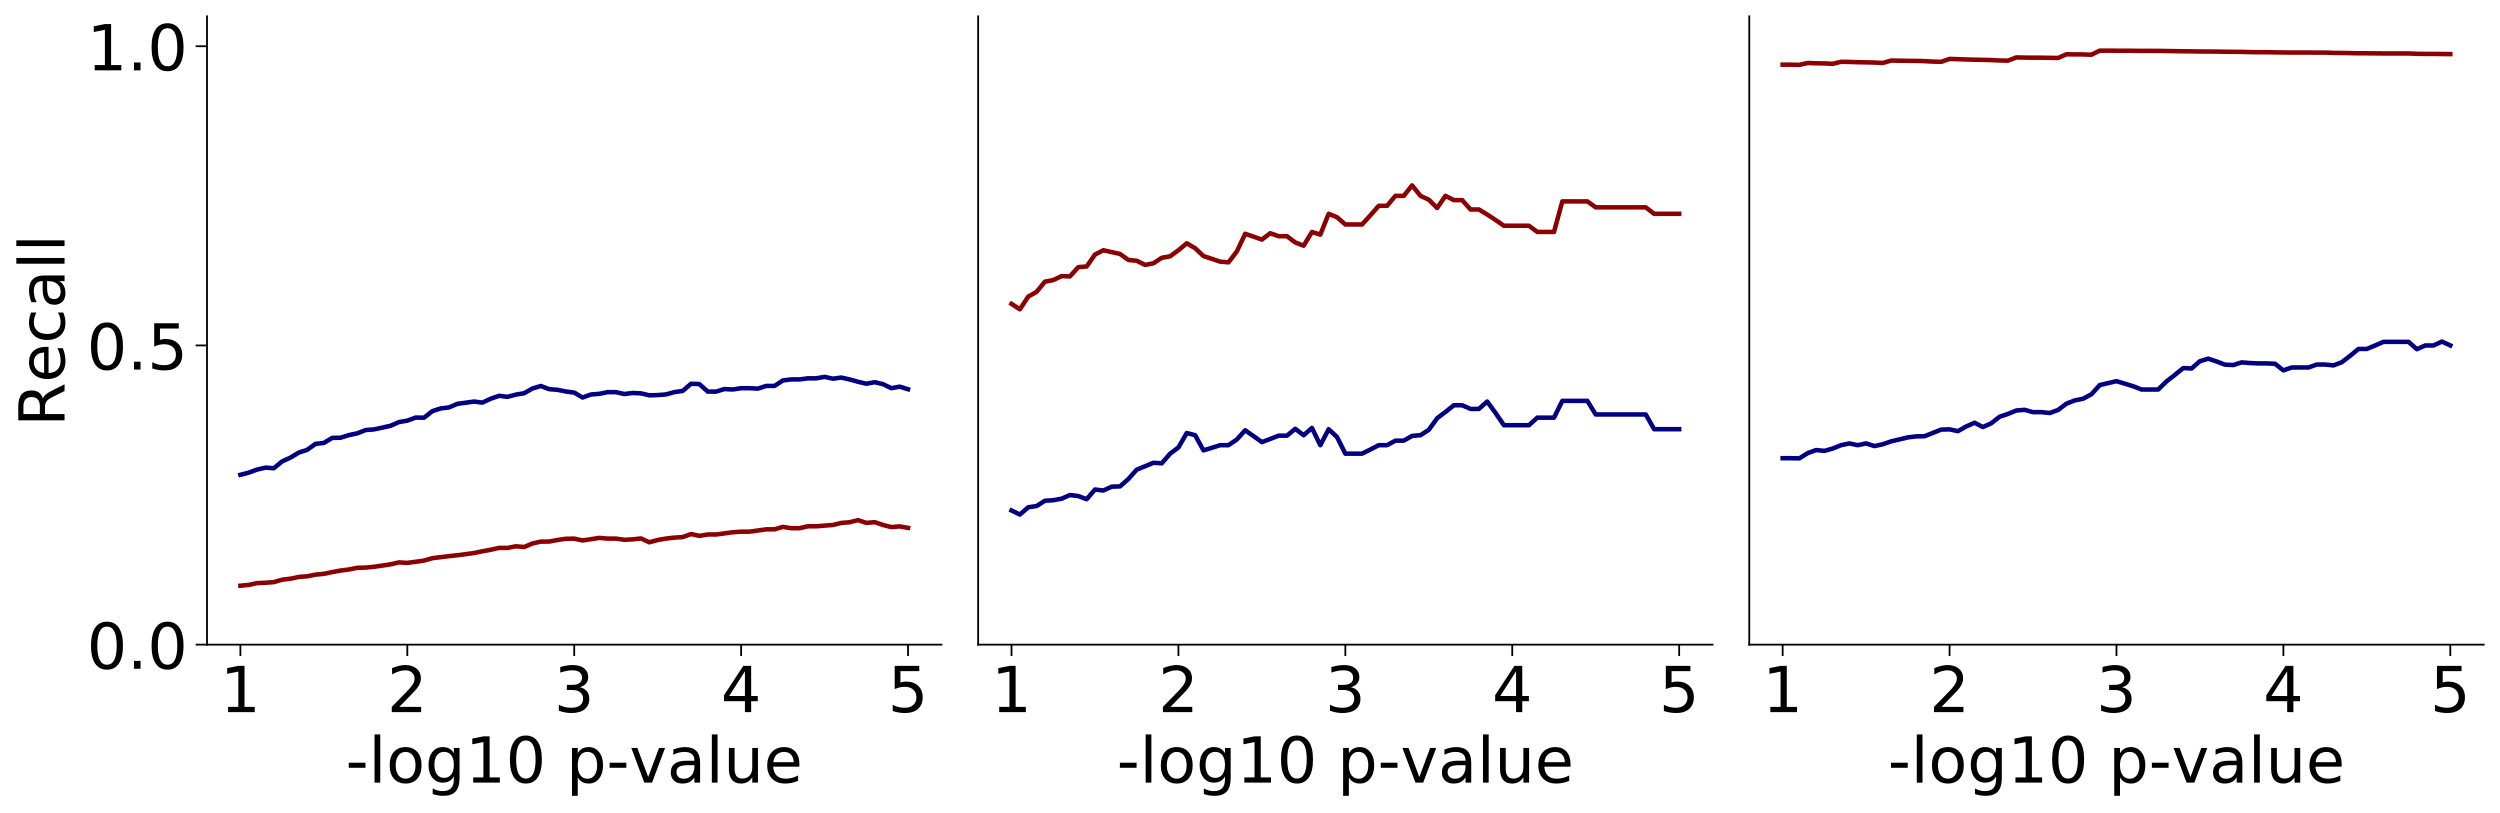
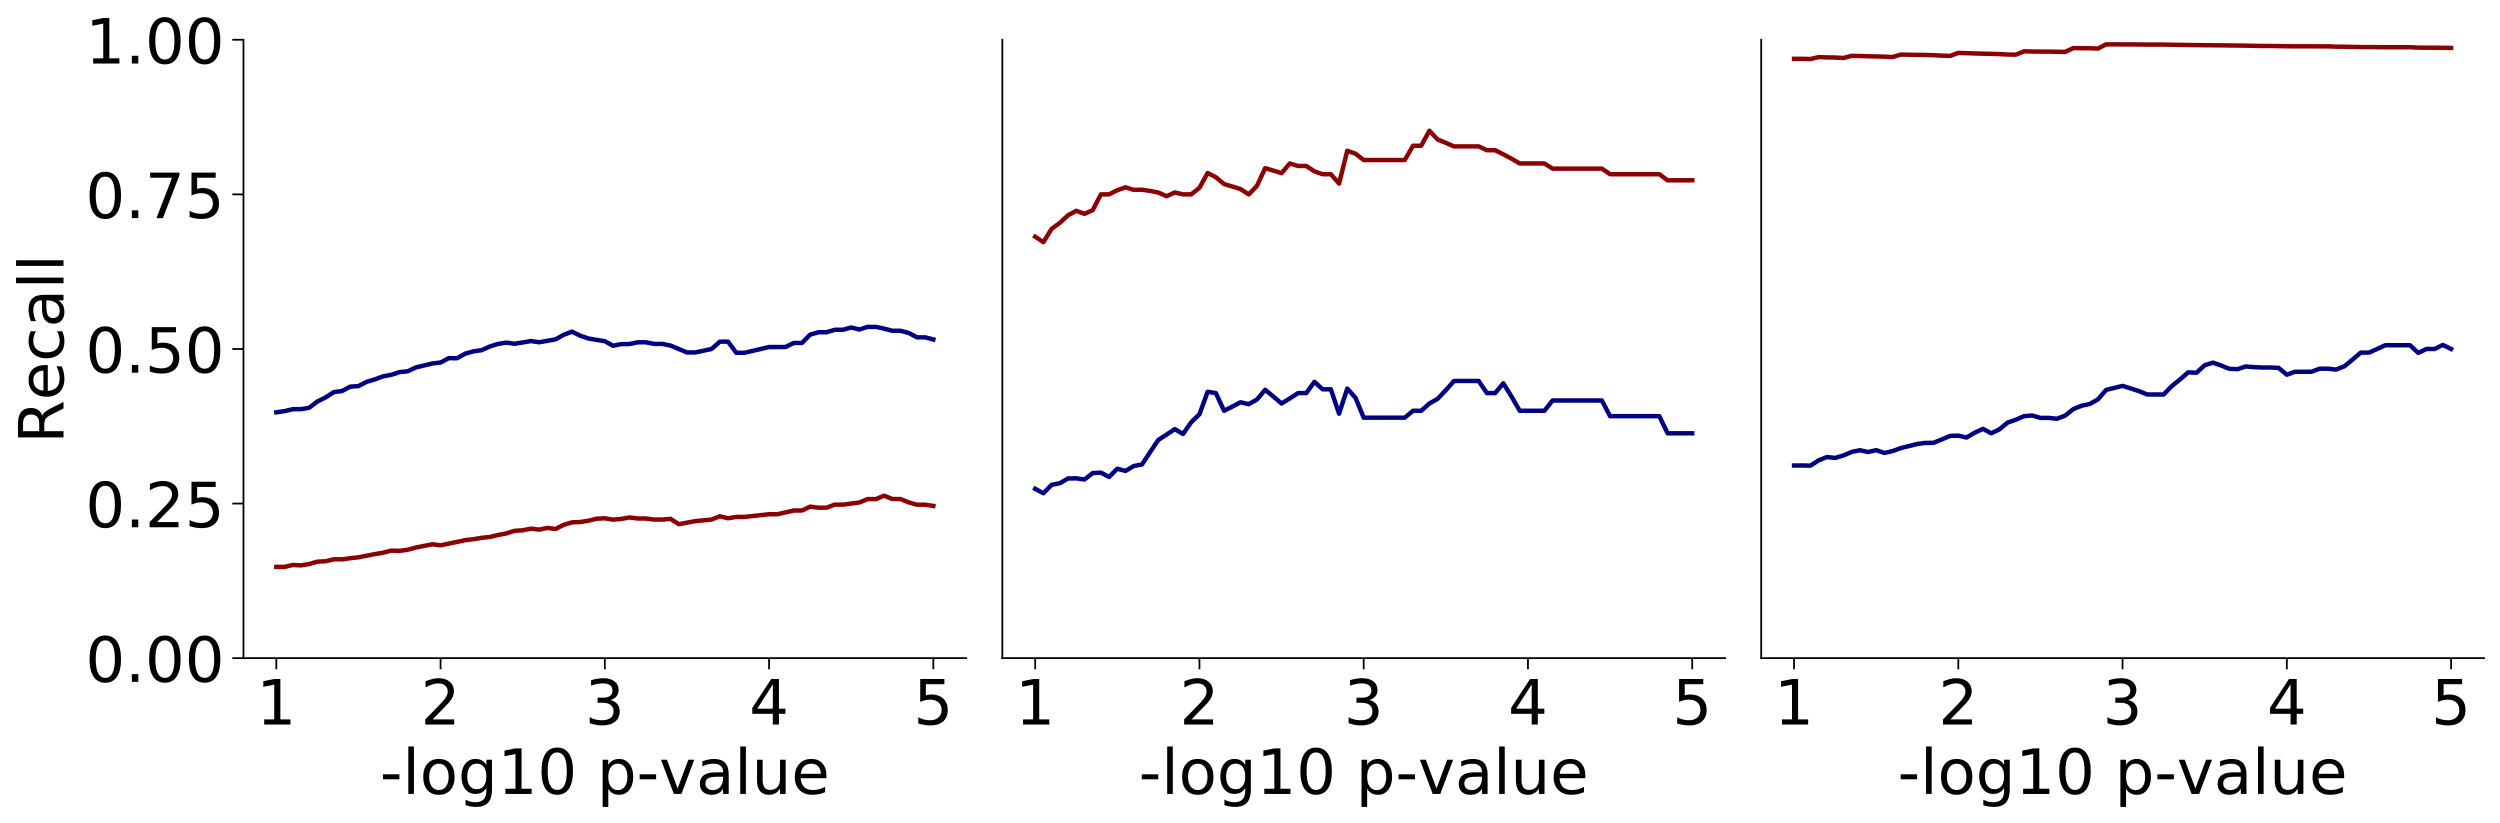
- <svg xmlns="http://www.w3.org/2000/svg" xmlns:xlink="http://www.w3.org/1999/xlink" height="358.298pt" version="1.1" viewBox="0 0 1102.928 358.298" width="1102.928pt">
+ <svg xmlns="http://www.w3.org/2000/svg" xmlns:xlink="http://www.w3.org/1999/xlink" height="368.935pt" version="1.1" viewBox="0 0 1120.743 368.935" width="1120.743pt">
  <defs>
    <style type="text/css">
*{stroke-linecap:butt;stroke-linejoin:round;}
  </style>
  </defs>
  <g id="figure_1">
    <g id="patch_1">
-       <path d="M 0 358.298  L 1102.928 358.298  L 1102.928 0  L 0 0  z " style="fill:none;" />
+       <path d="M 0 368.935  L 1120.743 368.935  L 1120.743 0  L 0 0  z " style="fill:none;" />
    </g>
    <g id="axes_1">
      <g id="patch_2">
-         <path d="M 91.328 284.4  L 415.327 284.4  L 415.327 7.2  L 91.328 7.2  z " style="fill:none;" />
+         <path d="M 109.142 295.038  L 433.142 295.038  L 433.142 17.838  L 109.142 17.838  z " style="fill:none;" />
      </g>
      <g id="matplotlib.axis_1">
        <g id="xtick_1">
          <g id="line2d_1">
            <defs>
-               <path d="M 0 0  L 0 5  " id="mf343311e2d" style="stroke:#000000;stroke-width:0.8;" />
-             </defs>
-             <g>
-               <use style="stroke:#000000;stroke-width:0.8;" x="106.055" xlink:href="#mf343311e2d" y="284.4" />
+               <path d="M 0 0  L 0 5  " id="mde9fd80653" style="stroke:#000000;stroke-width:0.8;" />
+             </defs>
+             <g>
+               <use style="stroke:#000000;stroke-width:0.8;" x="123.87" xlink:href="#mde9fd80653" y="295.038" />
            </g>
          </g>
          <g id="text_1">
            <defs>
              <path d="M 12.406 8.297  L 28.516 8.297  L 28.516 63.922  L 10.984 60.406  L 10.984 69.391  L 28.422 72.906  L 38.281 72.906  L 38.281 8.297  L 54.391 8.297  L 54.391 0  L 12.406 0  z " id="DejaVuSans-49" />
            </defs>
-             <g transform="translate(97.14727 314.1756)scale(0.28 -0.28)">
+             <g transform="translate(114.9623 324.8134)scale(0.28 -0.28)">
              <use xlink:href="#DejaVuSans-49" />
            </g>
          </g>
        </g>
        <g id="xtick_2">
          <g id="line2d_2">
            <g>
-               <use style="stroke:#000000;stroke-width:0.8;" x="179.691" xlink:href="#mf343311e2d" y="284.4" />
+               <use style="stroke:#000000;stroke-width:0.8;" x="197.506" xlink:href="#mde9fd80653" y="295.038" />
            </g>
          </g>
          <g id="text_2">
            <defs>
              <path d="M 19.188 8.297  L 53.609 8.297  L 53.609 0  L 7.328 0  L 7.328 8.297  Q 12.938 14.109 22.625 23.891  Q 32.328 33.688 34.812 36.531  Q 39.547 41.844 41.422 45.531  Q 43.312 49.219 43.312 52.781  Q 43.312 58.594 39.234 62.25  Q 35.156 65.922 28.609 65.922  Q 23.969 65.922 18.812 64.312  Q 13.672 62.703 7.812 59.422  L 7.812 69.391  Q 13.766 71.781 18.938 73  Q 24.125 74.219 28.422 74.219  Q 39.75 74.219 46.484 68.547  Q 53.219 62.891 53.219 53.422  Q 53.219 48.922 51.531 44.891  Q 49.859 40.875 45.406 35.406  Q 44.188 33.984 37.641 27.219  Q 31.109 20.453 19.188 8.297  z " id="DejaVuSans-50" />
            </defs>
-             <g transform="translate(170.7836 314.1756)scale(0.28 -0.28)">
+             <g transform="translate(188.5986 324.8134)scale(0.28 -0.28)">
              <use xlink:href="#DejaVuSans-50" />
            </g>
          </g>
        </g>
        <g id="xtick_3">
          <g id="line2d_3">
            <g>
-               <use style="stroke:#000000;stroke-width:0.8;" x="253.327" xlink:href="#mf343311e2d" y="284.4" />
+               <use style="stroke:#000000;stroke-width:0.8;" x="271.142" xlink:href="#mde9fd80653" y="295.038" />
            </g>
          </g>
          <g id="text_3">
            <defs>
              <path d="M 40.578 39.312  Q 47.656 37.797 51.625 33  Q 55.609 28.219 55.609 21.188  Q 55.609 10.406 48.188 4.484  Q 40.766 -1.422 27.094 -1.422  Q 22.516 -1.422 17.656 -0.516  Q 12.797 0.391 7.625 2.203  L 7.625 11.719  Q 11.719 9.328 16.594 8.109  Q 21.484 6.891 26.812 6.891  Q 36.078 6.891 40.938 10.547  Q 45.797 14.203 45.797 21.188  Q 45.797 27.641 41.281 31.266  Q 36.766 34.906 28.719 34.906  L 20.219 34.906  L 20.219 43.016  L 29.109 43.016  Q 36.375 43.016 40.234 45.922  Q 44.094 48.828 44.094 54.297  Q 44.094 59.906 40.109 62.906  Q 36.141 65.922 28.719 65.922  Q 24.656 65.922 20.016 65.031  Q 15.375 64.156 9.812 62.312  L 9.812 71.094  Q 15.438 72.656 20.344 73.438  Q 25.25 74.219 29.594 74.219  Q 40.828 74.219 47.359 69.109  Q 53.906 64.016 53.906 55.328  Q 53.906 49.266 50.438 45.094  Q 46.969 40.922 40.578 39.312  z " id="DejaVuSans-51" />
            </defs>
-             <g transform="translate(244.42 314.1756)scale(0.28 -0.28)">
+             <g transform="translate(262.235 324.8134)scale(0.28 -0.28)">
              <use xlink:href="#DejaVuSans-51" />
            </g>
          </g>
        </g>
        <g id="xtick_4">
          <g id="line2d_4">
            <g>
-               <use style="stroke:#000000;stroke-width:0.8;" x="326.964" xlink:href="#mf343311e2d" y="284.4" />
+               <use style="stroke:#000000;stroke-width:0.8;" x="344.779" xlink:href="#mde9fd80653" y="295.038" />
            </g>
          </g>
          <g id="text_4">
            <defs>
              <path d="M 37.797 64.312  L 12.891 25.391  L 37.797 25.391  z M 35.203 72.906  L 47.609 72.906  L 47.609 25.391  L 58.016 25.391  L 58.016 17.188  L 47.609 17.188  L 47.609 0  L 37.797 0  L 37.797 17.188  L 4.891 17.188  L 4.891 26.703  z " id="DejaVuSans-52" />
            </defs>
-             <g transform="translate(318.0564 314.1756)scale(0.28 -0.28)">
+             <g transform="translate(335.8714 324.8134)scale(0.28 -0.28)">
              <use xlink:href="#DejaVuSans-52" />
            </g>
          </g>
        </g>
        <g id="xtick_5">
          <g id="line2d_5">
            <g>
-               <use style="stroke:#000000;stroke-width:0.8;" x="400.6" xlink:href="#mf343311e2d" y="284.4" />
+               <use style="stroke:#000000;stroke-width:0.8;" x="418.415" xlink:href="#mde9fd80653" y="295.038" />
            </g>
          </g>
          <g id="text_5">
            <defs>
              <path d="M 10.797 72.906  L 49.516 72.906  L 49.516 64.594  L 19.828 64.594  L 19.828 46.734  Q 21.969 47.469 24.109 47.828  Q 26.266 48.188 28.422 48.188  Q 40.625 48.188 47.75 41.5  Q 54.891 34.812 54.891 23.391  Q 54.891 11.625 47.562 5.094  Q 40.234 -1.422 26.906 -1.422  Q 22.312 -1.422 17.547 -0.641  Q 12.797 0.141 7.719 1.703  L 7.719 11.625  Q 12.109 9.234 16.797 8.062  Q 21.484 6.891 26.703 6.891  Q 35.156 6.891 40.078 11.328  Q 45.016 15.766 45.016 23.391  Q 45.016 31 40.078 35.438  Q 35.156 39.891 26.703 39.891  Q 22.75 39.891 18.812 39.016  Q 14.891 38.141 10.797 36.281  z " id="DejaVuSans-53" />
            </defs>
-             <g transform="translate(391.6927 314.1756)scale(0.28 -0.28)">
+             <g transform="translate(409.5077 324.8134)scale(0.28 -0.28)">
              <use xlink:href="#DejaVuSans-53" />
            </g>
          </g>
        </g>
        <g id="text_6">
          <defs>
            <path d="M 4.891 31.391  L 31.203 31.391  L 31.203 23.391  L 4.891 23.391  z " id="DejaVuSans-45" />
            <path d="M 9.422 75.984  L 18.406 75.984  L 18.406 0  L 9.422 0  z " id="DejaVuSans-108" />
            <path d="M 30.609 48.391  Q 23.391 48.391 19.188 42.75  Q 14.984 37.109 14.984 27.297  Q 14.984 17.484 19.156 11.844  Q 23.344 6.203 30.609 6.203  Q 37.797 6.203 41.984 11.859  Q 46.188 17.531 46.188 27.297  Q 46.188 37.016 41.984 42.703  Q 37.797 48.391 30.609 48.391  z M 30.609 56  Q 42.328 56 49.016 48.375  Q 55.719 40.766 55.719 27.297  Q 55.719 13.875 49.016 6.219  Q 42.328 -1.422 30.609 -1.422  Q 18.844 -1.422 12.172 6.219  Q 5.516 13.875 5.516 27.297  Q 5.516 40.766 12.172 48.375  Q 18.844 56 30.609 56  z " id="DejaVuSans-111" />
            <path d="M 45.406 27.984  Q 45.406 37.75 41.375 43.109  Q 37.359 48.484 30.078 48.484  Q 22.859 48.484 18.828 43.109  Q 14.797 37.75 14.797 27.984  Q 14.797 18.266 18.828 12.891  Q 22.859 7.516 30.078 7.516  Q 37.359 7.516 41.375 12.891  Q 45.406 18.266 45.406 27.984  z M 54.391 6.781  Q 54.391 -7.172 48.188 -13.984  Q 42 -20.797 29.203 -20.797  Q 24.469 -20.797 20.266 -20.094  Q 16.062 -19.391 12.109 -17.922  L 12.109 -9.188  Q 16.062 -11.328 19.922 -12.344  Q 23.781 -13.375 27.781 -13.375  Q 36.625 -13.375 41.016 -8.766  Q 45.406 -4.156 45.406 5.172  L 45.406 9.625  Q 42.625 4.781 38.281 2.391  Q 33.938 0 27.875 0  Q 17.828 0 11.672 7.656  Q 5.516 15.328 5.516 27.984  Q 5.516 40.672 11.672 48.328  Q 17.828 56 27.875 56  Q 33.938 56 38.281 53.609  Q 42.625 51.219 45.406 46.391  L 45.406 54.688  L 54.391 54.688  z " id="DejaVuSans-103" />
            <path d="M 31.781 66.406  Q 24.172 66.406 20.328 58.906  Q 16.5 51.422 16.5 36.375  Q 16.5 21.391 20.328 13.891  Q 24.172 6.391 31.781 6.391  Q 39.453 6.391 43.281 13.891  Q 47.125 21.391 47.125 36.375  Q 47.125 51.422 43.281 58.906  Q 39.453 66.406 31.781 66.406  z M 31.781 74.219  Q 44.047 74.219 50.516 64.516  Q 56.984 54.828 56.984 36.375  Q 56.984 17.969 50.516 8.266  Q 44.047 -1.422 31.781 -1.422  Q 19.531 -1.422 13.062 8.266  Q 6.594 17.969 6.594 36.375  Q 6.594 54.828 13.062 64.516  Q 19.531 74.219 31.781 74.219  z " id="DejaVuSans-48" />
            <path id="DejaVuSans-32" />
            <path d="M 18.109 8.203  L 18.109 -20.797  L 9.078 -20.797  L 9.078 54.688  L 18.109 54.688  L 18.109 46.391  Q 20.953 51.266 25.266 53.625  Q 29.594 56 35.594 56  Q 45.562 56 51.781 48.094  Q 58.016 40.188 58.016 27.297  Q 58.016 14.406 51.781 6.484  Q 45.562 -1.422 35.594 -1.422  Q 29.594 -1.422 25.266 0.953  Q 20.953 3.328 18.109 8.203  z M 48.688 27.297  Q 48.688 37.203 44.609 42.844  Q 40.531 48.484 33.406 48.484  Q 26.266 48.484 22.188 42.844  Q 18.109 37.203 18.109 27.297  Q 18.109 17.391 22.188 11.75  Q 26.266 6.109 33.406 6.109  Q 40.531 6.109 44.609 11.75  Q 48.688 17.391 48.688 27.297  z " id="DejaVuSans-112" />
            <path d="M 2.984 54.688  L 12.5 54.688  L 29.594 8.797  L 46.688 54.688  L 56.203 54.688  L 35.688 0  L 23.484 0  z " id="DejaVuSans-118" />
            <path d="M 34.281 27.484  Q 23.391 27.484 19.188 25  Q 14.984 22.516 14.984 16.5  Q 14.984 11.719 18.141 8.906  Q 21.297 6.109 26.703 6.109  Q 34.188 6.109 38.703 11.406  Q 43.219 16.703 43.219 25.484  L 43.219 27.484  z M 52.203 31.203  L 52.203 0  L 43.219 0  L 43.219 8.297  Q 40.141 3.328 35.547 0.953  Q 30.953 -1.422 24.312 -1.422  Q 15.922 -1.422 10.953 3.297  Q 6 8.016 6 15.922  Q 6 25.141 12.172 29.828  Q 18.359 34.516 30.609 34.516  L 43.219 34.516  L 43.219 35.406  Q 43.219 41.609 39.141 45  Q 35.062 48.391 27.688 48.391  Q 23 48.391 18.547 47.266  Q 14.109 46.141 10.016 43.891  L 10.016 52.203  Q 14.938 54.109 19.578 55.047  Q 24.219 56 28.609 56  Q 40.484 56 46.344 49.844  Q 52.203 43.703 52.203 31.203  z " id="DejaVuSans-97" />
            <path d="M 8.5 21.578  L 8.5 54.688  L 17.484 54.688  L 17.484 21.922  Q 17.484 14.156 20.5 10.266  Q 23.531 6.391 29.594 6.391  Q 36.859 6.391 41.078 11.031  Q 45.312 15.672 45.312 23.688  L 45.312 54.688  L 54.297 54.688  L 54.297 0  L 45.312 0  L 45.312 8.406  Q 42.047 3.422 37.719 1  Q 33.406 -1.422 27.688 -1.422  Q 18.266 -1.422 13.375 4.438  Q 8.5 10.297 8.5 21.578  z M 31.109 56  z " id="DejaVuSans-117" />
            <path d="M 56.203 29.594  L 56.203 25.203  L 14.891 25.203  Q 15.484 15.922 20.484 11.062  Q 25.484 6.203 34.422 6.203  Q 39.594 6.203 44.453 7.469  Q 49.312 8.734 54.109 11.281  L 54.109 2.781  Q 49.266 0.734 44.188 -0.344  Q 39.109 -1.422 33.891 -1.422  Q 20.797 -1.422 13.156 6.188  Q 5.516 13.812 5.516 26.812  Q 5.516 40.234 12.766 48.109  Q 20.016 56 32.328 56  Q 43.359 56 49.781 48.891  Q 56.203 41.797 56.203 29.594  z M 47.219 32.234  Q 47.125 39.594 43.094 43.984  Q 39.062 48.391 32.422 48.391  Q 24.906 48.391 20.391 44.141  Q 15.875 39.891 15.188 32.172  z " id="DejaVuSans-101" />
          </defs>
-           <g transform="translate(152.4925 345.2744)scale(0.28 -0.28)">
+           <g transform="translate(170.3075 355.9122)scale(0.28 -0.28)">
            <use xlink:href="#DejaVuSans-45" />
            <use x="36.084" xlink:href="#DejaVuSans-108" />
            <use x="63.867" xlink:href="#DejaVuSans-111" />
            <use x="125.049" xlink:href="#DejaVuSans-103" />
            <use x="188.525" xlink:href="#DejaVuSans-49" />
            <use x="252.148" xlink:href="#DejaVuSans-48" />
            <use x="315.771" xlink:href="#DejaVuSans-32" />
            <use x="347.559" xlink:href="#DejaVuSans-112" />
            <use x="411.035" xlink:href="#DejaVuSans-45" />
            <use x="447.088" xlink:href="#DejaVuSans-118" />
            <use x="506.268" xlink:href="#DejaVuSans-97" />
            <use x="567.547" xlink:href="#DejaVuSans-108" />
            <use x="595.33" xlink:href="#DejaVuSans-117" />
            <use x="658.709" xlink:href="#DejaVuSans-101" />
          </g>
        </g>
      </g>
      <g id="matplotlib.axis_2">
        <g id="ytick_1">
          <g id="line2d_6">
            <defs>
-               <path d="M 0 0  L -5 0  " id="md8e3faa8c0" style="stroke:#000000;stroke-width:0.8;" />
-             </defs>
-             <g>
-               <use style="stroke:#000000;stroke-width:0.8;" x="91.328" xlink:href="#md8e3faa8c0" y="284.4" />
+               <path d="M 0 0  L -5 0  " id="m753774eb73" style="stroke:#000000;stroke-width:0.8;" />
+             </defs>
+             <g>
+               <use style="stroke:#000000;stroke-width:0.8;" x="109.142" xlink:href="#m753774eb73" y="295.038" />
            </g>
          </g>
          <g id="text_7">
            <defs>
              <path d="M 10.688 12.406  L 21 12.406  L 21 0  L 10.688 0  z " id="DejaVuSans-46" />
            </defs>
-             <g transform="translate(38.29875 295.0378)scale(0.28 -0.28)">
+             <g transform="translate(38.29875 305.6756)scale(0.28 -0.28)">
              <use xlink:href="#DejaVuSans-48" />
              <use x="63.623" xlink:href="#DejaVuSans-46" />
              <use x="95.41" xlink:href="#DejaVuSans-48" />
+               <use x="159.033" xlink:href="#DejaVuSans-48" />
            </g>
          </g>
        </g>
        <g id="ytick_2">
          <g id="line2d_7">
            <g>
-               <use style="stroke:#000000;stroke-width:0.8;" x="91.328" xlink:href="#md8e3faa8c0" y="152.4" />
+               <use style="stroke:#000000;stroke-width:0.8;" x="109.142" xlink:href="#m753774eb73" y="225.738" />
            </g>
          </g>
          <g id="text_8">
-             <g transform="translate(38.29875 163.0378)scale(0.28 -0.28)">
+             <g transform="translate(38.29875 236.3756)scale(0.28 -0.28)">
+               <use xlink:href="#DejaVuSans-48" />
+               <use x="63.623" xlink:href="#DejaVuSans-46" />
+               <use x="95.41" xlink:href="#DejaVuSans-50" />
+               <use x="159.033" xlink:href="#DejaVuSans-53" />
+             </g>
+           </g>
+         </g>
+         <g id="ytick_3">
+           <g id="line2d_8">
+             <g>
+               <use style="stroke:#000000;stroke-width:0.8;" x="109.142" xlink:href="#m753774eb73" y="156.438" />
+             </g>
+           </g>
+           <g id="text_9">
+             <g transform="translate(38.29875 167.0756)scale(0.28 -0.28)">
              <use xlink:href="#DejaVuSans-48" />
              <use x="63.623" xlink:href="#DejaVuSans-46" />
              <use x="95.41" xlink:href="#DejaVuSans-53" />
-             </g>
-           </g>
-         </g>
-         <g id="ytick_3">
-           <g id="line2d_8">
-             <g>
-               <use style="stroke:#000000;stroke-width:0.8;" x="91.328" xlink:href="#md8e3faa8c0" y="20.4" />
-             </g>
-           </g>
-           <g id="text_9">
-             <g transform="translate(38.29875 31.03781)scale(0.28 -0.28)">
+               <use x="159.033" xlink:href="#DejaVuSans-48" />
+             </g>
+           </g>
+         </g>
+         <g id="ytick_4">
+           <g id="line2d_9">
+             <g>
+               <use style="stroke:#000000;stroke-width:0.8;" x="109.142" xlink:href="#m753774eb73" y="87.138" />
+             </g>
+           </g>
+           <g id="text_10">
+             <defs>
+               <path d="M 8.203 72.906  L 55.078 72.906  L 55.078 68.703  L 28.609 0  L 18.312 0  L 43.219 64.594  L 8.203 64.594  z " id="DejaVuSans-55" />
+             </defs>
+             <g transform="translate(38.29875 97.77563)scale(0.28 -0.28)">
+               <use xlink:href="#DejaVuSans-48" />
+               <use x="63.623" xlink:href="#DejaVuSans-46" />
+               <use x="95.41" xlink:href="#DejaVuSans-55" />
+               <use x="159.033" xlink:href="#DejaVuSans-53" />
+             </g>
+           </g>
+         </g>
+         <g id="ytick_5">
+           <g id="line2d_10">
+             <g>
+               <use style="stroke:#000000;stroke-width:0.8;" x="109.142" xlink:href="#m753774eb73" y="17.838" />
+             </g>
+           </g>
+           <g id="text_11">
+             <g transform="translate(38.29875 28.47563)scale(0.28 -0.28)">
              <use xlink:href="#DejaVuSans-49" />
              <use x="63.623" xlink:href="#DejaVuSans-46" />
              <use x="95.41" xlink:href="#DejaVuSans-48" />
-             </g>
-           </g>
-         </g>
-         <g id="text_10">
+               <use x="159.033" xlink:href="#DejaVuSans-48" />
+             </g>
+           </g>
+         </g>
+         <g id="text_12">
          <defs>
            <path d="M 44.391 34.188  Q 47.562 33.109 50.562 29.594  Q 53.562 26.078 56.594 19.922  L 66.609 0  L 56 0  L 46.688 18.703  Q 43.062 26.031 39.672 28.422  Q 36.281 30.812 30.422 30.812  L 19.672 30.812  L 19.672 0  L 9.812 0  L 9.812 72.906  L 32.078 72.906  Q 44.578 72.906 50.734 67.672  Q 56.891 62.453 56.891 51.906  Q 56.891 45.016 53.688 40.469  Q 50.484 35.938 44.391 34.188  z M 19.672 64.797  L 19.672 38.922  L 32.078 38.922  Q 39.203 38.922 42.844 42.219  Q 46.484 45.516 46.484 51.906  Q 46.484 58.297 42.844 61.547  Q 39.203 64.797 32.078 64.797  z " id="DejaVuSans-82" />
            <path d="M 48.781 52.594  L 48.781 44.188  Q 44.969 46.297 41.141 47.344  Q 37.312 48.391 33.406 48.391  Q 24.656 48.391 19.812 42.844  Q 14.984 37.312 14.984 27.297  Q 14.984 17.281 19.812 11.734  Q 24.656 6.203 33.406 6.203  Q 37.312 6.203 41.141 7.25  Q 44.969 8.297 48.781 10.406  L 48.781 2.094  Q 45.016 0.344 40.984 -0.531  Q 36.969 -1.422 32.422 -1.422  Q 20.062 -1.422 12.781 6.344  Q 5.516 14.109 5.516 27.297  Q 5.516 40.672 12.859 48.328  Q 20.219 56 33.016 56  Q 37.156 56 41.109 55.141  Q 45.062 54.297 48.781 52.594  z " id="DejaVuSans-99" />
          </defs>
-           <g transform="translate(28.47563 188.1894)rotate(-90)scale(0.28 -0.28)">
+           <g transform="translate(28.47563 198.8272)rotate(-90)scale(0.28 -0.28)">
            <use xlink:href="#DejaVuSans-82" />
            <use x="69.42" xlink:href="#DejaVuSans-101" />
            <use x="130.943" xlink:href="#DejaVuSans-99" />
            <use x="185.924" xlink:href="#DejaVuSans-97" />
            <use x="247.203" xlink:href="#DejaVuSans-108" />
            <use x="274.986" xlink:href="#DejaVuSans-108" />
          </g>
        </g>
      </g>
-       <g id="line2d_9">
-         <path clip-path="url(#pbb31962a82)" d="M 106.055 258.397  L 109.737 258.045  L 113.418 257.251  L 117.1 257.09  L 120.782 256.818  L 124.464 255.749  L 128.146 255.302  L 131.827 254.523  L 135.509 254.26  L 139.191 253.513  L 142.873 253.168  L 146.555 252.382  L 150.237 251.708  L 153.918 251.241  L 157.6 250.504  L 161.282 250.4  L 164.964 250.053  L 168.646 249.519  L 172.327 248.968  L 176.009 248.109  L 179.691 248.334  L 183.373 247.835  L 187.055 247.321  L 190.737 246.25  L 194.418 245.804  L 198.1 245.347  L 201.782 244.961  L 205.464 244.474  L 209.146 243.975  L 212.827 243.203  L 216.509 242.536  L 220.191 241.707  L 223.873 241.733  L 227.555 241.003  L 231.237 241.317  L 234.918 239.767  L 238.6 238.949  L 242.282 238.917  L 245.964 238.225  L 249.646 237.692  L 253.327 237.628  L 257.009 238.44  L 260.691 237.875  L 264.373 237.296  L 268.055 237.615  L 271.737 237.615  L 275.418 238.144  L 279.1 237.945  L 282.782 237.543  L 286.464 239.242  L 290.146 238.23  L 293.827 237.6  L 297.509 237.171  L 301.191 236.953  L 304.873 235.604  L 308.555 236.4  L 312.237 235.803  L 315.918 235.803  L 319.6 235.315  L 323.282 234.816  L 326.964 234.563  L 330.646 234.563  L 334.327 234.049  L 338.009 233.525  L 341.691 233.525  L 345.373 232.443  L 349.055 233.027  L 352.737 233.027  L 356.418 232.18  L 360.1 232.18  L 363.782 231.892  L 367.464 231.6  L 371.146 230.705  L 374.827 230.4  L 378.509 229.464  L 382.191 230.679  L 385.873 230.365  L 389.555 231.6  L 393.237 232.543  L 396.918 232.232  L 400.6 232.888  " style="fill:none;stroke:#8b0000;stroke-linecap:square;stroke-width:2;" />
-       </g>
-       <g id="line2d_10">
-         <path clip-path="url(#pbb31962a82)" d="M 106.055 209.475  L 109.737 208.517  L 113.418 207.166  L 117.1 206.302  L 120.782 206.579  L 124.464 203.563  L 128.146 201.867  L 131.827 199.659  L 135.509 198.447  L 139.191 195.817  L 142.873 195.418  L 146.555 193.178  L 150.237 193.11  L 153.918 191.936  L 157.6 191.185  L 161.282 189.733  L 164.964 189.441  L 168.646 188.649  L 172.327 187.832  L 176.009 186.201  L 179.691 185.58  L 183.373 184.212  L 187.055 184.288  L 190.737 181.394  L 194.418 180.189  L 198.1 179.737  L 201.782 178.156  L 205.464 177.659  L 209.146 177.15  L 212.827 177.623  L 216.509 175.895  L 220.191 174.618  L 223.873 175.067  L 227.555 174.099  L 231.237 173.483  L 234.918 171.393  L 238.6 170.29  L 242.282 171.681  L 245.964 171.974  L 249.646 172.708  L 253.327 173.187  L 257.009 175.38  L 260.691 174.039  L 264.373 173.761  L 268.055 173.008  L 271.737 173.008  L 275.418 173.836  L 279.1 173.361  L 282.782 173.543  L 286.464 174.4  L 290.146 174.301  L 293.827 174  L 297.509 172.987  L 301.191 172.474  L 304.873 169.291  L 308.555 169.453  L 312.237 172.758  L 315.918 172.758  L 319.6 171.636  L 323.282 171.831  L 326.964 171.257  L 330.646 171.257  L 334.327 171.452  L 338.009 170.275  L 341.691 170.275  L 345.373 167.847  L 349.055 167.384  L 352.737 167.384  L 356.418 166.905  L 360.1 166.905  L 363.782 166.256  L 367.464 167.067  L 371.146 166.569  L 374.827 167.4  L 378.509 168.423  L 382.191 169.284  L 385.873 168.611  L 389.555 169.482  L 393.237 171.257  L 396.918 170.58  L 400.6 171.717  " style="fill:none;stroke:#000080;stroke-linecap:square;stroke-width:2;" />
+       <g id="line2d_11">
+         <path clip-path="url(#pf2cf6f14cd)" d="M 123.87 254.151  L 127.552 254.128  L 131.233 253.278  L 134.915 253.458  L 138.597 252.855  L 142.279 251.798  L 145.961 251.602  L 149.643 250.718  L 153.324 250.751  L 157.006 250.246  L 160.688 249.833  L 164.37 249.127  L 168.052 248.398  L 171.733 247.777  L 175.415 246.829  L 179.097 246.952  L 182.779 246.456  L 186.461 245.434  L 190.143 244.727  L 193.824 244.001  L 197.506 244.454  L 201.188 243.704  L 204.87 242.933  L 208.552 242.137  L 212.233 241.73  L 215.915 241.108  L 219.597 240.707  L 223.279 239.823  L 226.961 239.142  L 230.643 237.967  L 234.324 237.726  L 238.006 236.992  L 241.688 237.438  L 245.37 236.68  L 249.052 237.134  L 252.733 235.275  L 256.415 234.157  L 260.097 234.027  L 263.779 233.438  L 267.461 232.532  L 271.142 232.354  L 274.824 232.957  L 278.506 232.632  L 282.188 231.971  L 285.87 232.444  L 289.552 232.444  L 293.233 232.933  L 296.915 232.933  L 300.597 232.592  L 304.279 234.978  L 307.961 234.303  L 311.642 233.613  L 315.324 233.262  L 319.006 232.907  L 322.688 231.445  L 326.37 232.338  L 330.052 231.727  L 333.733 231.727  L 337.415 231.333  L 341.097 230.935  L 344.779 230.532  L 348.461 230.532  L 352.142 229.71  L 355.824 228.867  L 359.506 228.867  L 363.188 227.115  L 366.87 227.611  L 370.552 227.611  L 374.233 226.216  L 377.915 226.216  L 381.597 225.738  L 385.279 225.253  L 388.961 223.758  L 392.642 223.758  L 396.324 222.197  L 400.006 223.7  L 403.688 223.7  L 407.37 225.224  L 411.052 226.259  L 414.733 226.259  L 418.415 226.804  " style="fill:none;stroke:#8b0000;stroke-linecap:square;stroke-width:2;" />
+       </g>
+       <g id="line2d_12">
+         <path clip-path="url(#pf2cf6f14cd)" d="M 123.87 184.851  L 127.552 184.299  L 131.233 183.438  L 134.915 183.428  L 138.597 182.802  L 142.279 179.988  L 145.961 178.156  L 149.643 175.777  L 153.324 175.301  L 157.006 173.34  L 160.688 173.07  L 164.37 171.164  L 168.052 170.078  L 171.733 168.707  L 175.415 168.026  L 179.097 166.809  L 182.779 166.44  L 186.461 164.705  L 190.143 163.836  L 193.824 162.943  L 197.506 162.508  L 201.188 160.544  L 204.87 160.606  L 208.552 158.554  L 212.233 157.504  L 215.915 156.977  L 219.597 155.329  L 223.279 154.184  L 226.961 153.586  L 230.643 154.108  L 234.324 153.514  L 238.006 152.884  L 241.688 153.438  L 245.37 152.79  L 249.052 152.126  L 252.733 150.08  L 256.415 148.666  L 260.097 150.469  L 263.779 151.751  L 267.461 152.361  L 271.142 152.955  L 274.824 154.994  L 278.506 154.261  L 282.188 154.238  L 285.87 153.457  L 289.552 153.457  L 293.233 154.166  L 296.915 154.166  L 300.597 154.915  L 304.279 156.438  L 307.961 157.995  L 311.642 158.013  L 315.324 157.23  L 319.006 156.438  L 322.688 153.177  L 326.37 153.138  L 330.052 158.149  L 333.733 158.149  L 337.415 157.299  L 341.097 156.438  L 344.779 155.566  L 348.461 155.566  L 352.142 155.555  L 355.824 153.755  L 359.506 153.755  L 363.188 150.013  L 366.87 148.946  L 370.552 148.946  L 374.233 147.835  L 377.915 147.835  L 381.597 146.813  L 385.279 147.715  L 388.961 146.538  L 392.642 146.538  L 396.324 147.333  L 400.006 148.285  L 403.688 148.285  L 407.37 149.251  L 411.052 151.227  L 414.733 151.227  L 418.415 152.173  " style="fill:none;stroke:#000080;stroke-linecap:square;stroke-width:2;" />
      </g>
      <g id="patch_3">
-         <path d="M 91.328 284.4  L 91.328 7.2  " style="fill:none;stroke:#000000;stroke-linecap:square;stroke-linejoin:miter;stroke-width:0.8;" />
+         <path d="M 109.142 295.038  L 109.142 17.838  " style="fill:none;stroke:#000000;stroke-linecap:square;stroke-linejoin:miter;stroke-width:0.8;" />
      </g>
      <g id="patch_4">
-         <path d="M 91.328 284.4  L 415.327 284.4  " style="fill:none;stroke:#000000;stroke-linecap:square;stroke-linejoin:miter;stroke-width:0.8;" />
+         <path d="M 109.142 295.038  L 433.142 295.038  " style="fill:none;stroke:#000000;stroke-linecap:square;stroke-linejoin:miter;stroke-width:0.8;" />
      </g>
    </g>
    <g id="axes_2">
      <g id="patch_5">
-         <path d="M 431.527 284.4  L 755.528 284.4  L 755.528 7.2  L 431.527 7.2  z " style="fill:none;" />
+         <path d="M 449.342 295.038  L 773.342 295.038  L 773.342 17.838  L 449.342 17.838  z " style="fill:none;" />
      </g>
      <g id="matplotlib.axis_3">
        <g id="xtick_6">
-           <g id="line2d_11">
-             <g>
-               <use style="stroke:#000000;stroke-width:0.8;" x="446.255" xlink:href="#mf343311e2d" y="284.4" />
-             </g>
-           </g>
-           <g id="text_11">
-             <g transform="translate(437.3473 314.1756)scale(0.28 -0.28)">
+           <g id="line2d_13">
+             <g>
+               <use style="stroke:#000000;stroke-width:0.8;" x="464.07" xlink:href="#mde9fd80653" y="295.038" />
+             </g>
+           </g>
+           <g id="text_13">
+             <g transform="translate(455.1623 324.8134)scale(0.28 -0.28)">
              <use xlink:href="#DejaVuSans-49" />
            </g>
          </g>
        </g>
        <g id="xtick_7">
-           <g id="line2d_12">
-             <g>
-               <use style="stroke:#000000;stroke-width:0.8;" x="519.891" xlink:href="#mf343311e2d" y="284.4" />
-             </g>
-           </g>
-           <g id="text_12">
-             <g transform="translate(510.9836 314.1756)scale(0.28 -0.28)">
+           <g id="line2d_14">
+             <g>
+               <use style="stroke:#000000;stroke-width:0.8;" x="537.706" xlink:href="#mde9fd80653" y="295.038" />
+             </g>
+           </g>
+           <g id="text_14">
+             <g transform="translate(528.7986 324.8134)scale(0.28 -0.28)">
              <use xlink:href="#DejaVuSans-50" />
            </g>
          </g>
        </g>
        <g id="xtick_8">
-           <g id="line2d_13">
-             <g>
-               <use style="stroke:#000000;stroke-width:0.8;" x="593.528" xlink:href="#mf343311e2d" y="284.4" />
-             </g>
-           </g>
-           <g id="text_13">
-             <g transform="translate(584.62 314.1756)scale(0.28 -0.28)">
+           <g id="line2d_15">
+             <g>
+               <use style="stroke:#000000;stroke-width:0.8;" x="611.342" xlink:href="#mde9fd80653" y="295.038" />
+             </g>
+           </g>
+           <g id="text_15">
+             <g transform="translate(602.435 324.8134)scale(0.28 -0.28)">
              <use xlink:href="#DejaVuSans-51" />
            </g>
          </g>
        </g>
        <g id="xtick_9">
-           <g id="line2d_14">
-             <g>
-               <use style="stroke:#000000;stroke-width:0.8;" x="667.164" xlink:href="#mf343311e2d" y="284.4" />
-             </g>
-           </g>
-           <g id="text_14">
-             <g transform="translate(658.2564 314.1756)scale(0.28 -0.28)">
+           <g id="line2d_16">
+             <g>
+               <use style="stroke:#000000;stroke-width:0.8;" x="684.979" xlink:href="#mde9fd80653" y="295.038" />
+             </g>
+           </g>
+           <g id="text_16">
+             <g transform="translate(676.0714 324.8134)scale(0.28 -0.28)">
              <use xlink:href="#DejaVuSans-52" />
            </g>
          </g>
        </g>
        <g id="xtick_10">
-           <g id="line2d_15">
-             <g>
-               <use style="stroke:#000000;stroke-width:0.8;" x="740.8" xlink:href="#mf343311e2d" y="284.4" />
-             </g>
-           </g>
-           <g id="text_15">
-             <g transform="translate(731.8927 314.1756)scale(0.28 -0.28)">
+           <g id="line2d_17">
+             <g>
+               <use style="stroke:#000000;stroke-width:0.8;" x="758.615" xlink:href="#mde9fd80653" y="295.038" />
+             </g>
+           </g>
+           <g id="text_17">
+             <g transform="translate(749.7077 324.8134)scale(0.28 -0.28)">
              <use xlink:href="#DejaVuSans-53" />
            </g>
          </g>
        </g>
-         <g id="text_16">
-           <g transform="translate(492.6925 345.2744)scale(0.28 -0.28)">
+         <g id="text_18">
+           <g transform="translate(510.5075 355.9122)scale(0.28 -0.28)">
            <use xlink:href="#DejaVuSans-45" />
            <use x="36.084" xlink:href="#DejaVuSans-108" />
            <use x="63.867" xlink:href="#DejaVuSans-111" />
            <use x="125.049" xlink:href="#DejaVuSans-103" />
            <use x="188.525" xlink:href="#DejaVuSans-49" />
            <use x="252.148" xlink:href="#DejaVuSans-48" />
            <use x="315.771" xlink:href="#DejaVuSans-32" />
            <use x="347.559" xlink:href="#DejaVuSans-112" />
            <use x="411.035" xlink:href="#DejaVuSans-45" />
            <use x="447.088" xlink:href="#DejaVuSans-118" />
            <use x="506.268" xlink:href="#DejaVuSans-97" />
            <use x="567.547" xlink:href="#DejaVuSans-108" />
            <use x="595.33" xlink:href="#DejaVuSans-117" />
            <use x="658.709" xlink:href="#DejaVuSans-101" />
          </g>
        </g>
      </g>
      <g id="matplotlib.axis_4">
-         <g id="ytick_4" />
-         <g id="ytick_5" />
        <g id="ytick_6" />
-       </g>
-       <g id="line2d_16">
-         <path clip-path="url(#p396080b4f2)" d="M 446.255 134.05  L 449.937 136.458  L 453.618 130.849  L 457.3 128.779  L 460.982 124.269  L 464.664 123.572  L 468.346 121.815  L 472.027 121.938  L 475.709 117.85  L 479.391 117.567  L 483.073 112.311  L 486.755 110.4  L 490.437 111.216  L 494.118 112.036  L 497.8 114.686  L 501.482 115.042  L 505.164 116.862  L 508.846 116.165  L 512.528 113.733  L 516.209 113.081  L 519.891 110.4  L 523.573 107.327  L 527.255 109.5  L 530.937 112.971  L 534.618 114.189  L 538.3 115.44  L 541.982 115.733  L 545.664 110.914  L 549.346 103.146  L 553.028 104.4  L 556.709 105.692  L 560.391 102.9  L 564.073 104.21  L 567.755 104.21  L 571.437 106.957  L 575.118 108.4  L 578.8 102.331  L 582.482 103.511  L 586.164 94.32  L 589.846 95.829  L 593.528 99.038  L 597.209 99.038  L 600.891 99.038  L 604.573 95.009  L 608.255 90.8  L 611.937 90.8  L 615.618 86.4  L 619.3 86.4  L 622.982 81.795  L 626.664 86.4  L 630.346 88.092  L 634.028 91.751  L 637.709 86.4  L 641.391 88.286  L 645.073 88.286  L 648.755 92.4  L 652.437 92.4  L 656.118 94.65  L 659.8 97.045  L 663.482 99.6  L 667.164 99.6  L 670.846 99.6  L 674.528 99.6  L 678.209 102.331  L 681.891 102.331  L 685.573 102.331  L 689.255 88.844  L 692.937 88.844  L 696.618 88.844  L 700.3 88.844  L 703.982 91.477  L 707.664 91.477  L 711.346 91.477  L 715.028 91.477  L 718.709 91.477  L 722.391 91.477  L 726.073 91.477  L 729.755 94.32  L 733.437 94.32  L 737.118 94.32  L 740.8 94.32  " style="fill:none;stroke:#8b0000;stroke-linecap:square;stroke-width:2;" />
-       </g>
-       <g id="line2d_17">
-         <path clip-path="url(#p396080b4f2)" d="M 446.255 225.207  L 449.937 227.009  L 453.618 223.788  L 457.3 223.263  L 460.982 220.925  L 464.664 220.676  L 468.346 220.01  L 472.027 218.4  L 475.709 218.843  L 479.391 220.233  L 483.073 215.956  L 486.755 216.4  L 490.437 214.704  L 494.118 214.582  L 497.8 211.329  L 501.482 207.192  L 505.164 205.708  L 508.846 204.165  L 512.528 204.4  L 516.209 200.145  L 519.891 197.4  L 523.573 191.034  L 527.255 192  L 530.937 198.686  L 534.618 197.558  L 538.3 196.4  L 541.982 196.4  L 545.664 193.886  L 549.346 189.833  L 553.028 192.4  L 556.709 195.046  L 560.391 193.65  L 564.073 192.21  L 567.755 192.21  L 571.437 189.187  L 575.118 192  L 578.8 188.814  L 582.482 196.4  L 586.164 189.36  L 589.846 192.808  L 593.528 200.145  L 597.209 200.145  L 600.891 200.145  L 604.573 198.313  L 608.255 196.4  L 611.937 196.4  L 615.618 194.4  L 619.3 194.4  L 622.982 192.307  L 626.664 192  L 630.346 189.631  L 634.028 184.508  L 637.709 181.733  L 641.391 178.8  L 645.073 178.8  L 648.755 180.4  L 652.437 180.4  L 656.118 177.15  L 659.8 182.206  L 663.482 187.6  L 667.164 187.6  L 670.846 187.6  L 674.528 187.6  L 678.209 184.262  L 681.891 184.262  L 685.573 184.262  L 689.255 176.844  L 692.937 176.844  L 696.618 176.844  L 700.3 176.844  L 703.982 182.862  L 707.664 182.862  L 711.346 182.862  L 715.028 182.862  L 718.709 182.862  L 722.391 182.862  L 726.073 182.862  L 729.755 189.36  L 733.437 189.36  L 737.118 189.36  L 740.8 189.36  " style="fill:none;stroke:#000080;stroke-linecap:square;stroke-width:2;" />
+         <g id="ytick_7" />
+         <g id="ytick_8" />
+         <g id="ytick_9" />
+         <g id="ytick_10" />
+       </g>
+       <g id="line2d_18">
+         <path clip-path="url(#p3c9da504da)" d="M 464.07 106.108  L 467.752 108.558  L 471.433 102.587  L 475.115 99.904  L 478.797 96.503  L 482.479 94.51  L 486.161 95.864  L 489.842 94.232  L 493.524 87.138  L 497.206 87.138  L 500.888 85.265  L 504.57 83.959  L 508.252 85.119  L 511.933 85.038  L 515.615 85.598  L 519.297 86.323  L 522.979 87.973  L 526.661 86.282  L 530.342 87.138  L 534.024 87.138  L 537.706 84.21  L 541.388 77.542  L 545.07 79.438  L 548.752 82.518  L 552.433 83.614  L 556.115 84.748  L 559.797 87.138  L 563.479 83.358  L 567.161 75.37  L 570.842 76.476  L 574.524 77.626  L 578.206 73.278  L 581.888 74.409  L 585.57 74.409  L 589.252 76.817  L 592.933 78.099  L 596.615 78.099  L 600.297 82.303  L 603.979 67.592  L 607.661 68.901  L 611.342 71.738  L 615.024 71.738  L 618.706 71.738  L 622.388 71.738  L 626.07 71.738  L 629.752 71.738  L 633.433 65.358  L 637.115 65.358  L 640.797 58.603  L 644.479 62.547  L 648.161 64.038  L 651.842 65.631  L 655.524 65.631  L 659.206 65.631  L 662.888 65.631  L 666.57 67.338  L 670.252 67.338  L 673.933 69.171  L 677.615 71.146  L 681.297 73.278  L 684.979 73.278  L 688.661 73.278  L 692.342 73.278  L 696.024 75.588  L 699.706 75.588  L 703.388 75.588  L 707.07 75.588  L 710.752 75.588  L 714.433 75.588  L 718.115 75.588  L 721.797 78.099  L 725.479 78.099  L 729.161 78.099  L 732.842 78.099  L 736.524 78.099  L 740.206 78.099  L 743.888 78.099  L 747.57 80.838  L 751.252 80.838  L 754.933 80.838  L 758.615 80.838  " style="fill:none;stroke:#8b0000;stroke-linecap:square;stroke-width:2;" />
+       </g>
+       <g id="line2d_19">
+         <path clip-path="url(#p3c9da504da)" d="M 464.07 219.156  L 467.752 221.118  L 471.433 217.351  L 475.115 216.619  L 478.797 214.5  L 482.479 214.434  L 486.161 214.958  L 489.842 212.096  L 493.524 211.878  L 497.206 213.79  L 500.888 210.13  L 504.57 211.115  L 508.252 208.917  L 511.933 208.238  L 515.615 202.638  L 519.297 197.203  L 522.979 194.845  L 526.661 192.371  L 530.342 194.553  L 534.024 189.264  L 537.706 185.72  L 541.388 175.629  L 545.07 176.238  L 548.752 184.158  L 552.433 182.278  L 556.115 180.334  L 559.797 181.188  L 563.479 179.118  L 567.161 174.743  L 570.842 177.761  L 574.524 180.897  L 578.206 178.614  L 581.888 176.238  L 585.57 176.238  L 589.252 171.182  L 592.933 174.516  L 596.615 174.516  L 600.297 185.447  L 603.979 174.207  L 607.661 178.322  L 611.342 187.238  L 615.024 187.238  L 618.706 187.238  L 622.388 187.238  L 626.07 187.238  L 629.752 187.238  L 633.433 184.158  L 637.115 184.158  L 640.797 180.897  L 644.479 178.793  L 648.161 174.918  L 651.842 170.776  L 655.524 170.776  L 659.206 170.776  L 662.888 170.776  L 666.57 176.238  L 670.252 176.238  L 673.933 171.838  L 677.615 177.761  L 681.297 184.158  L 684.979 184.158  L 688.661 184.158  L 692.342 184.158  L 696.024 179.538  L 699.706 179.538  L 703.388 179.538  L 707.07 179.538  L 710.752 179.538  L 714.433 179.538  L 718.115 179.538  L 721.797 186.568  L 725.479 186.568  L 729.161 186.568  L 732.842 186.568  L 736.524 186.568  L 740.206 186.568  L 743.888 186.568  L 747.57 194.238  L 751.252 194.238  L 754.933 194.238  L 758.615 194.238  " style="fill:none;stroke:#000080;stroke-linecap:square;stroke-width:2;" />
      </g>
      <g id="patch_6">
-         <path d="M 431.527 284.4  L 431.527 7.2  " style="fill:none;stroke:#000000;stroke-linecap:square;stroke-linejoin:miter;stroke-width:0.8;" />
+         <path d="M 449.342 295.038  L 449.342 17.838  " style="fill:none;stroke:#000000;stroke-linecap:square;stroke-linejoin:miter;stroke-width:0.8;" />
      </g>
      <g id="patch_7">
-         <path d="M 431.527 284.4  L 755.528 284.4  " style="fill:none;stroke:#000000;stroke-linecap:square;stroke-linejoin:miter;stroke-width:0.8;" />
+         <path d="M 449.342 295.038  L 773.342 295.038  " style="fill:none;stroke:#000000;stroke-linecap:square;stroke-linejoin:miter;stroke-width:0.8;" />
      </g>
    </g>
    <g id="axes_3">
      <g id="patch_8">
-         <path d="M 771.727 284.4  L 1095.727 284.4  L 1095.727 7.2  L 771.727 7.2  z " style="fill:none;" />
+         <path d="M 789.543 295.038  L 1113.543 295.038  L 1113.543 17.838  L 789.543 17.838  z " style="fill:none;" />
      </g>
      <g id="matplotlib.axis_5">
        <g id="xtick_11">
-           <g id="line2d_18">
-             <g>
-               <use style="stroke:#000000;stroke-width:0.8;" x="786.455" xlink:href="#mf343311e2d" y="284.4" />
-             </g>
-           </g>
-           <g id="text_17">
-             <g transform="translate(777.5473 314.1756)scale(0.28 -0.28)">
+           <g id="line2d_20">
+             <g>
+               <use style="stroke:#000000;stroke-width:0.8;" x="804.27" xlink:href="#mde9fd80653" y="295.038" />
+             </g>
+           </g>
+           <g id="text_19">
+             <g transform="translate(795.3623 324.8134)scale(0.28 -0.28)">
              <use xlink:href="#DejaVuSans-49" />
            </g>
          </g>
        </g>
        <g id="xtick_12">
-           <g id="line2d_19">
-             <g>
-               <use style="stroke:#000000;stroke-width:0.8;" x="860.091" xlink:href="#mf343311e2d" y="284.4" />
-             </g>
-           </g>
-           <g id="text_18">
-             <g transform="translate(851.1836 314.1756)scale(0.28 -0.28)">
+           <g id="line2d_21">
+             <g>
+               <use style="stroke:#000000;stroke-width:0.8;" x="877.906" xlink:href="#mde9fd80653" y="295.038" />
+             </g>
+           </g>
+           <g id="text_20">
+             <g transform="translate(868.9986 324.8134)scale(0.28 -0.28)">
              <use xlink:href="#DejaVuSans-50" />
            </g>
          </g>
        </g>
        <g id="xtick_13">
-           <g id="line2d_20">
-             <g>
-               <use style="stroke:#000000;stroke-width:0.8;" x="933.727" xlink:href="#mf343311e2d" y="284.4" />
-             </g>
-           </g>
-           <g id="text_19">
-             <g transform="translate(924.82 314.1756)scale(0.28 -0.28)">
+           <g id="line2d_22">
+             <g>
+               <use style="stroke:#000000;stroke-width:0.8;" x="951.543" xlink:href="#mde9fd80653" y="295.038" />
+             </g>
+           </g>
+           <g id="text_21">
+             <g transform="translate(942.635 324.8134)scale(0.28 -0.28)">
              <use xlink:href="#DejaVuSans-51" />
            </g>
          </g>
        </g>
        <g id="xtick_14">
-           <g id="line2d_21">
-             <g>
-               <use style="stroke:#000000;stroke-width:0.8;" x="1007.364" xlink:href="#mf343311e2d" y="284.4" />
-             </g>
-           </g>
-           <g id="text_20">
-             <g transform="translate(998.4564 314.1756)scale(0.28 -0.28)">
+           <g id="line2d_23">
+             <g>
+               <use style="stroke:#000000;stroke-width:0.8;" x="1025.179" xlink:href="#mde9fd80653" y="295.038" />
+             </g>
+           </g>
+           <g id="text_22">
+             <g transform="translate(1016.271 324.8134)scale(0.28 -0.28)">
              <use xlink:href="#DejaVuSans-52" />
            </g>
          </g>
        </g>
        <g id="xtick_15">
-           <g id="line2d_22">
-             <g>
-               <use style="stroke:#000000;stroke-width:0.8;" x="1081" xlink:href="#mf343311e2d" y="284.4" />
-             </g>
-           </g>
-           <g id="text_21">
-             <g transform="translate(1072.093 314.1756)scale(0.28 -0.28)">
+           <g id="line2d_24">
+             <g>
+               <use style="stroke:#000000;stroke-width:0.8;" x="1098.815" xlink:href="#mde9fd80653" y="295.038" />
+             </g>
+           </g>
+           <g id="text_23">
+             <g transform="translate(1089.908 324.8134)scale(0.28 -0.28)">
              <use xlink:href="#DejaVuSans-53" />
            </g>
          </g>
        </g>
-         <g id="text_22">
-           <g transform="translate(832.8925 345.2744)scale(0.28 -0.28)">
+         <g id="text_24">
+           <g transform="translate(850.7075 355.9122)scale(0.28 -0.28)">
            <use xlink:href="#DejaVuSans-45" />
            <use x="36.084" xlink:href="#DejaVuSans-108" />
            <use x="63.867" xlink:href="#DejaVuSans-111" />
            <use x="125.049" xlink:href="#DejaVuSans-103" />
            <use x="188.525" xlink:href="#DejaVuSans-49" />
            <use x="252.148" xlink:href="#DejaVuSans-48" />
            <use x="315.771" xlink:href="#DejaVuSans-32" />
            <use x="347.559" xlink:href="#DejaVuSans-112" />
            <use x="411.035" xlink:href="#DejaVuSans-45" />
            <use x="447.088" xlink:href="#DejaVuSans-118" />
            <use x="506.268" xlink:href="#DejaVuSans-97" />
            <use x="567.547" xlink:href="#DejaVuSans-108" />
            <use x="595.33" xlink:href="#DejaVuSans-117" />
            <use x="658.709" xlink:href="#DejaVuSans-101" />
          </g>
        </g>
      </g>
      <g id="matplotlib.axis_6">
-         <g id="ytick_7" />
-         <g id="ytick_8" />
-         <g id="ytick_9" />
-       </g>
-       <g id="line2d_23">
-         <path clip-path="url(#p469a3b4c31)" d="M 786.455 28.523  L 790.137 28.523  L 793.818 28.618  L 797.5 27.792  L 801.182 27.912  L 804.864 27.974  L 808.546 28.165  L 812.227 27.257  L 815.909 27.317  L 819.591 27.44  L 823.273 27.503  L 826.955 27.6  L 830.637 27.767  L 834.318 26.716  L 838 26.777  L 841.682 26.839  L 845.364 26.871  L 849.046 26.967  L 852.727 27.169  L 856.409 27.275  L 860.091 25.987  L 863.773 26.108  L 867.455 26.234  L 871.137 26.333  L 874.818 26.4  L 878.5 26.504  L 882.182 26.686  L 885.864 26.761  L 889.546 25.319  L 893.227 25.413  L 896.909 25.445  L 900.591 25.445  L 904.273 25.51  L 907.955 25.576  L 911.637 23.944  L 915.318 23.992  L 919 24.016  L 922.682 24.145  L 926.364 22.341  L 930.046 22.356  L 933.727 22.37  L 937.409 22.385  L 941.091 22.4  L 944.773 22.447  L 948.455 22.447  L 952.137 22.447  L 955.818 22.512  L 959.5 22.564  L 963.182 22.618  L 966.864 22.656  L 970.546 22.716  L 974.227 22.736  L 977.909 22.757  L 981.591 22.822  L 985.273 22.867  L 988.955 22.891  L 992.637 22.988  L 996.318 23.04  L 1000 23.04  L 1003.682 23.094  L 1007.364 23.15  L 1011.046 23.179  L 1014.727 23.179  L 1018.409 23.179  L 1022.091 23.209  L 1025.773 23.209  L 1029.455 23.333  L 1033.137 23.366  L 1036.818 23.434  L 1040.5 23.506  L 1044.182 23.506  L 1047.864 23.543  L 1051.546 23.581  L 1055.227 23.581  L 1058.909 23.581  L 1062.591 23.581  L 1066.273 23.742  L 1069.955 23.785  L 1073.637 23.785  L 1077.318 23.829  L 1081 23.874  " style="fill:none;stroke:#8b0000;stroke-linecap:square;stroke-width:2;" />
-       </g>
-       <g id="line2d_24">
-         <path clip-path="url(#p469a3b4c31)" d="M 786.455 202.154  L 790.137 202.154  L 793.818 202.221  L 797.5 199.92  L 801.182 198.546  L 804.864 198.925  L 808.546 197.879  L 812.227 196.4  L 815.909 195.631  L 819.591 196.4  L 823.273 195.611  L 826.955 196.8  L 830.637 195.991  L 834.318 194.716  L 838 193.849  L 841.682 192.966  L 845.364 192.518  L 849.046 192.46  L 852.727 190.985  L 856.409 189.525  L 860.091 189.416  L 863.773 190.216  L 867.455 188.135  L 871.137 186.512  L 874.818 188.4  L 878.5 186.735  L 882.182 183.829  L 885.864 182.617  L 889.546 181.096  L 893.227 180.805  L 896.909 181.827  L 900.591 181.827  L 904.273 182.206  L 907.955 180.871  L 911.637 178.091  L 915.318 176.645  L 919 175.907  L 922.682 173.932  L 926.364 169.871  L 930.046 169.022  L 933.727 168.161  L 937.409 169.272  L 941.091 170.4  L 944.773 171.842  L 948.455 171.842  L 952.137 171.842  L 955.818 168.24  L 959.5 165.384  L 963.182 162.383  L 966.864 162.554  L 970.546 159.347  L 974.227 158.241  L 977.909 159.471  L 981.591 160.877  L 985.273 161.036  L 988.955 159.872  L 992.637 160.165  L 996.318 160.32  L 1000 160.32  L 1003.682 160.482  L 1007.364 163.4  L 1011.046 162.126  L 1014.727 162.126  L 1018.409 162.126  L 1022.091 160.826  L 1025.773 160.826  L 1029.455 161.2  L 1033.137 159.816  L 1036.818 156.952  L 1040.5 153.953  L 1044.182 153.953  L 1047.864 152.4  L 1051.546 150.81  L 1055.227 150.81  L 1058.909 150.81  L 1062.591 150.81  L 1066.273 154.071  L 1069.955 152.4  L 1073.637 152.4  L 1077.318 150.686  L 1081 152.4  " style="fill:none;stroke:#000080;stroke-linecap:square;stroke-width:2;" />
+         <g id="ytick_11" />
+         <g id="ytick_12" />
+         <g id="ytick_13" />
+         <g id="ytick_14" />
+         <g id="ytick_15" />
+       </g>
+       <g id="line2d_25">
+         <path clip-path="url(#p283d14bd55)" d="M 804.27 26.367  L 807.952 26.367  L 811.633 26.467  L 815.315 25.599  L 818.997 25.726  L 822.679 25.79  L 826.361 25.991  L 830.043 25.038  L 833.724 25.101  L 837.406 25.23  L 841.088 25.296  L 844.77 25.398  L 848.452 25.574  L 852.133 24.469  L 855.815 24.533  L 859.497 24.599  L 863.179 24.632  L 866.861 24.733  L 870.543 24.946  L 874.224 25.057  L 877.906 23.704  L 881.588 23.831  L 885.27 23.964  L 888.952 24.067  L 892.633 24.138  L 896.315 24.247  L 899.997 24.438  L 903.679 24.517  L 907.361 23.003  L 911.043 23.101  L 914.724 23.135  L 918.406 23.135  L 922.088 23.203  L 925.77 23.273  L 929.452 21.559  L 933.133 21.609  L 936.815 21.635  L 940.497 21.77  L 944.179 19.876  L 947.861 19.891  L 951.543 19.906  L 955.224 19.922  L 958.906 19.938  L 962.588 19.987  L 966.27 19.987  L 969.952 19.987  L 973.633 20.055  L 977.315 20.11  L 980.997 20.167  L 984.679 20.207  L 988.361 20.269  L 992.043 20.291  L 995.724 20.313  L 999.406 20.381  L 1003.088 20.428  L 1006.77 20.453  L 1010.452 20.555  L 1014.133 20.61  L 1017.815 20.61  L 1021.497 20.666  L 1025.179 20.725  L 1028.861 20.756  L 1032.543 20.756  L 1036.224 20.756  L 1039.906 20.787  L 1043.588 20.787  L 1047.27 20.918  L 1050.952 20.952  L 1054.633 21.024  L 1058.315 21.099  L 1061.997 21.099  L 1065.679 21.138  L 1069.361 21.178  L 1073.043 21.178  L 1076.724 21.178  L 1080.406 21.178  L 1084.088 21.347  L 1087.77 21.392  L 1091.452 21.392  L 1095.133 21.438  L 1098.815 21.485  " style="fill:none;stroke:#8b0000;stroke-linecap:square;stroke-width:2;" />
+       </g>
+       <g id="line2d_26">
+         <path clip-path="url(#p283d14bd55)" d="M 804.27 208.679  L 807.952 208.679  L 811.633 208.75  L 815.315 206.334  L 818.997 204.891  L 822.679 205.289  L 826.361 204.191  L 830.043 202.638  L 833.724 201.831  L 837.406 202.638  L 841.088 201.809  L 844.77 203.058  L 848.452 202.208  L 852.133 200.869  L 855.815 199.96  L 859.497 199.032  L 863.179 198.561  L 866.861 198.5  L 870.543 196.952  L 874.224 195.419  L 877.906 195.304  L 881.588 196.145  L 885.27 193.959  L 888.952 192.256  L 892.633 194.238  L 896.315 192.49  L 899.997 189.438  L 903.679 188.166  L 907.361 186.568  L 911.043 186.263  L 914.724 187.336  L 918.406 187.336  L 922.088 187.735  L 925.77 186.332  L 929.452 183.414  L 933.133 181.895  L 936.815 181.12  L 940.497 179.046  L 944.179 174.782  L 947.861 173.891  L 951.543 172.987  L 955.224 174.154  L 958.906 175.338  L 962.588 176.852  L 966.27 176.852  L 969.952 176.852  L 973.633 173.07  L 977.315 170.071  L 980.997 166.92  L 984.679 167.099  L 988.361 163.733  L 992.043 162.571  L 995.724 163.863  L 999.406 165.339  L 1003.088 165.505  L 1006.77 164.283  L 1010.452 164.591  L 1014.133 164.754  L 1017.815 164.754  L 1021.497 164.924  L 1025.179 167.988  L 1028.861 166.65  L 1032.543 166.65  L 1036.224 166.65  L 1039.906 165.285  L 1043.588 165.285  L 1047.27 165.678  L 1050.952 164.224  L 1054.633 161.217  L 1058.315 158.068  L 1061.997 158.068  L 1065.679 156.438  L 1069.361 154.768  L 1073.043 154.768  L 1076.724 154.768  L 1080.406 154.768  L 1084.088 158.192  L 1087.77 156.438  L 1091.452 156.438  L 1095.133 154.638  L 1098.815 156.438  " style="fill:none;stroke:#000080;stroke-linecap:square;stroke-width:2;" />
      </g>
      <g id="patch_9">
-         <path d="M 771.727 284.4  L 771.727 7.2  " style="fill:none;stroke:#000000;stroke-linecap:square;stroke-linejoin:miter;stroke-width:0.8;" />
+         <path d="M 789.543 295.038  L 789.543 17.838  " style="fill:none;stroke:#000000;stroke-linecap:square;stroke-linejoin:miter;stroke-width:0.8;" />
      </g>
      <g id="patch_10">
-         <path d="M 771.727 284.4  L 1095.727 284.4  " style="fill:none;stroke:#000000;stroke-linecap:square;stroke-linejoin:miter;stroke-width:0.8;" />
+         <path d="M 789.543 295.038  L 1113.543 295.038  " style="fill:none;stroke:#000000;stroke-linecap:square;stroke-linejoin:miter;stroke-width:0.8;" />
      </g>
    </g>
  </g>
  <defs>
-     <clipPath id="pbb31962a82">
-       <rect height="277.2" width="324" x="91.328" y="7.2" />
+     <clipPath id="pf2cf6f14cd">
+       <rect height="277.2" width="324" x="109.142" y="17.838" />
    </clipPath>
-     <clipPath id="p396080b4f2">
-       <rect height="277.2" width="324" x="431.527" y="7.2" />
+     <clipPath id="p3c9da504da">
+       <rect height="277.2" width="324" x="449.342" y="17.838" />
    </clipPath>
-     <clipPath id="p469a3b4c31">
-       <rect height="277.2" width="324" x="771.727" y="7.2" />
+     <clipPath id="p283d14bd55">
+       <rect height="277.2" width="324" x="789.543" y="17.838" />
    </clipPath>
  </defs>
</svg>
